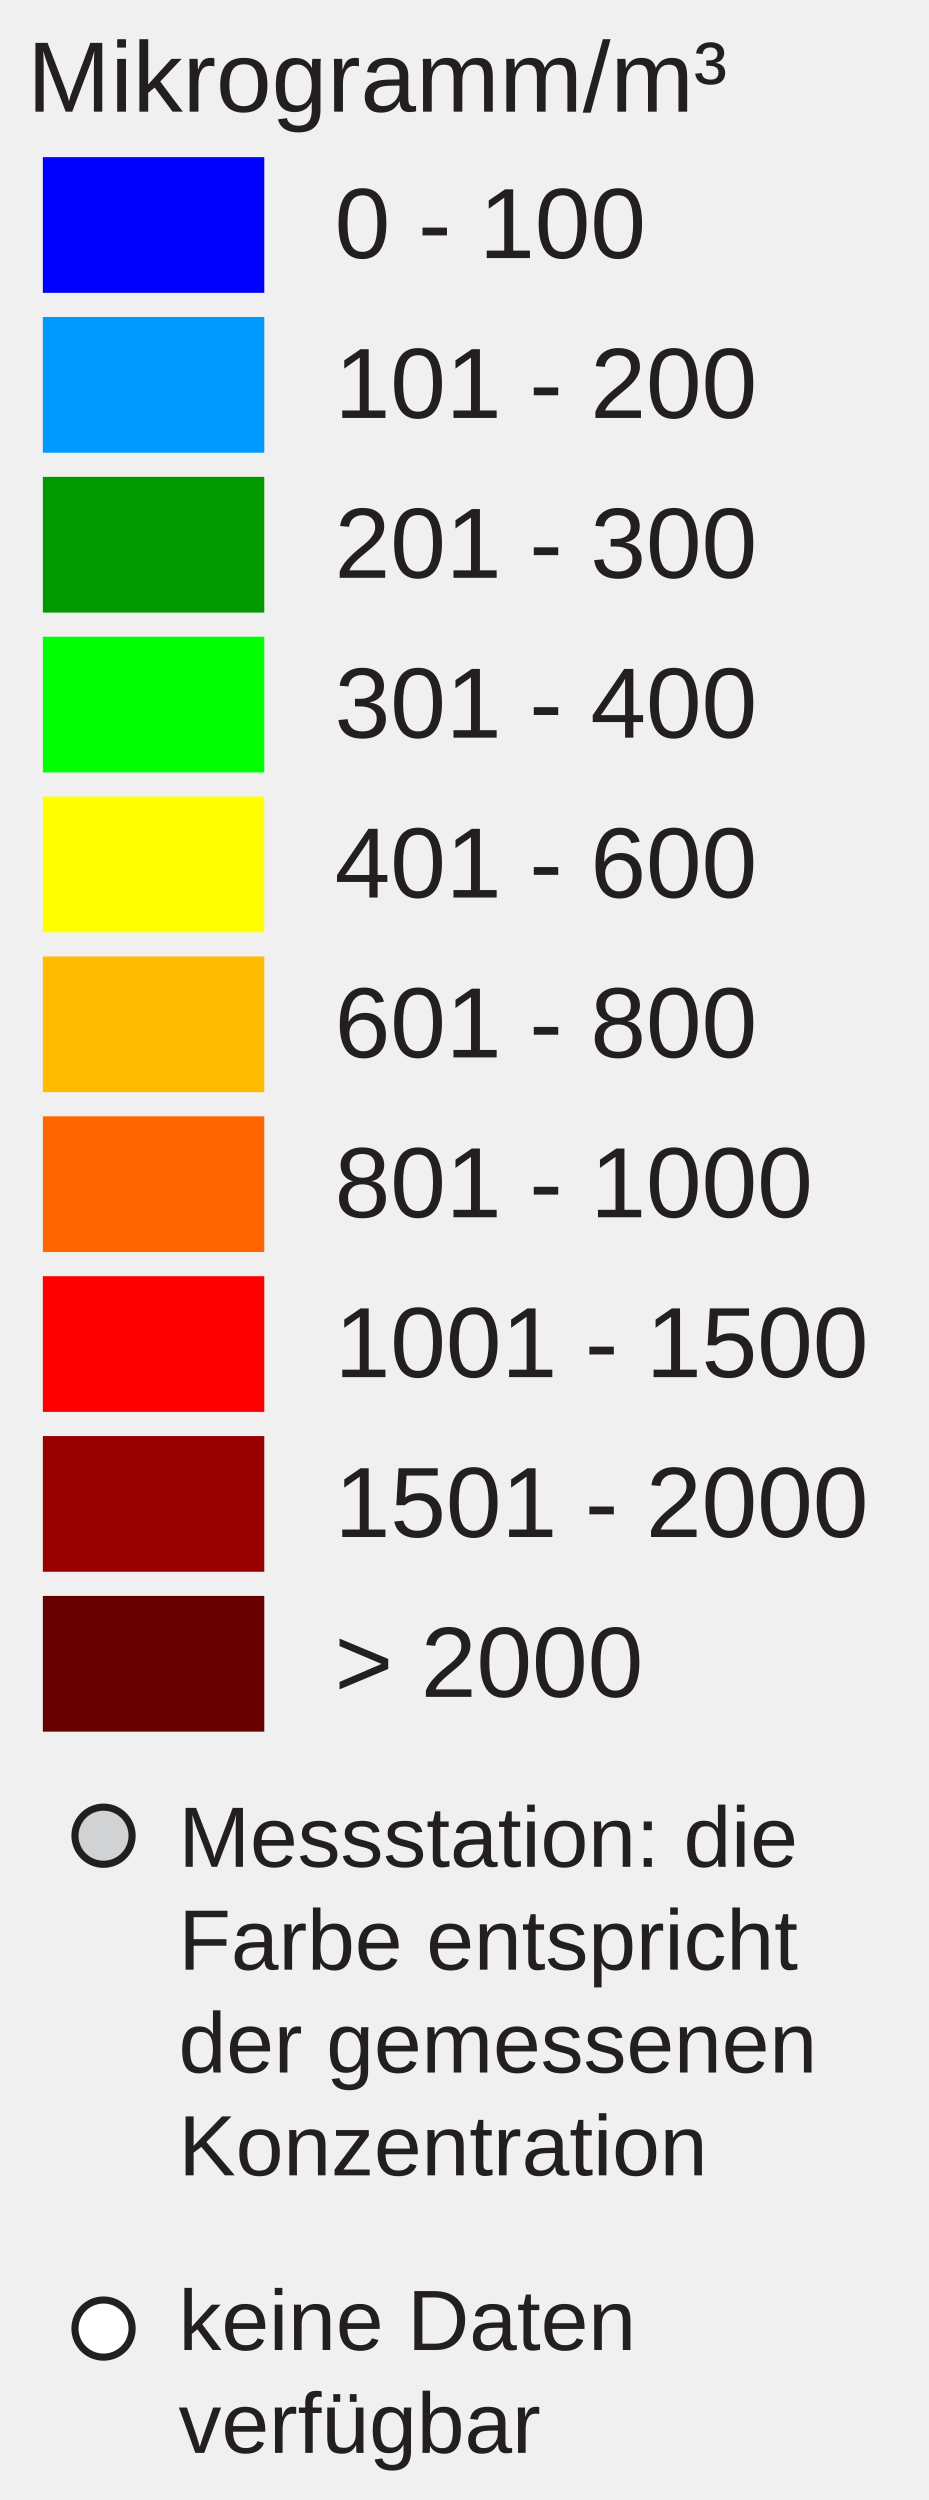
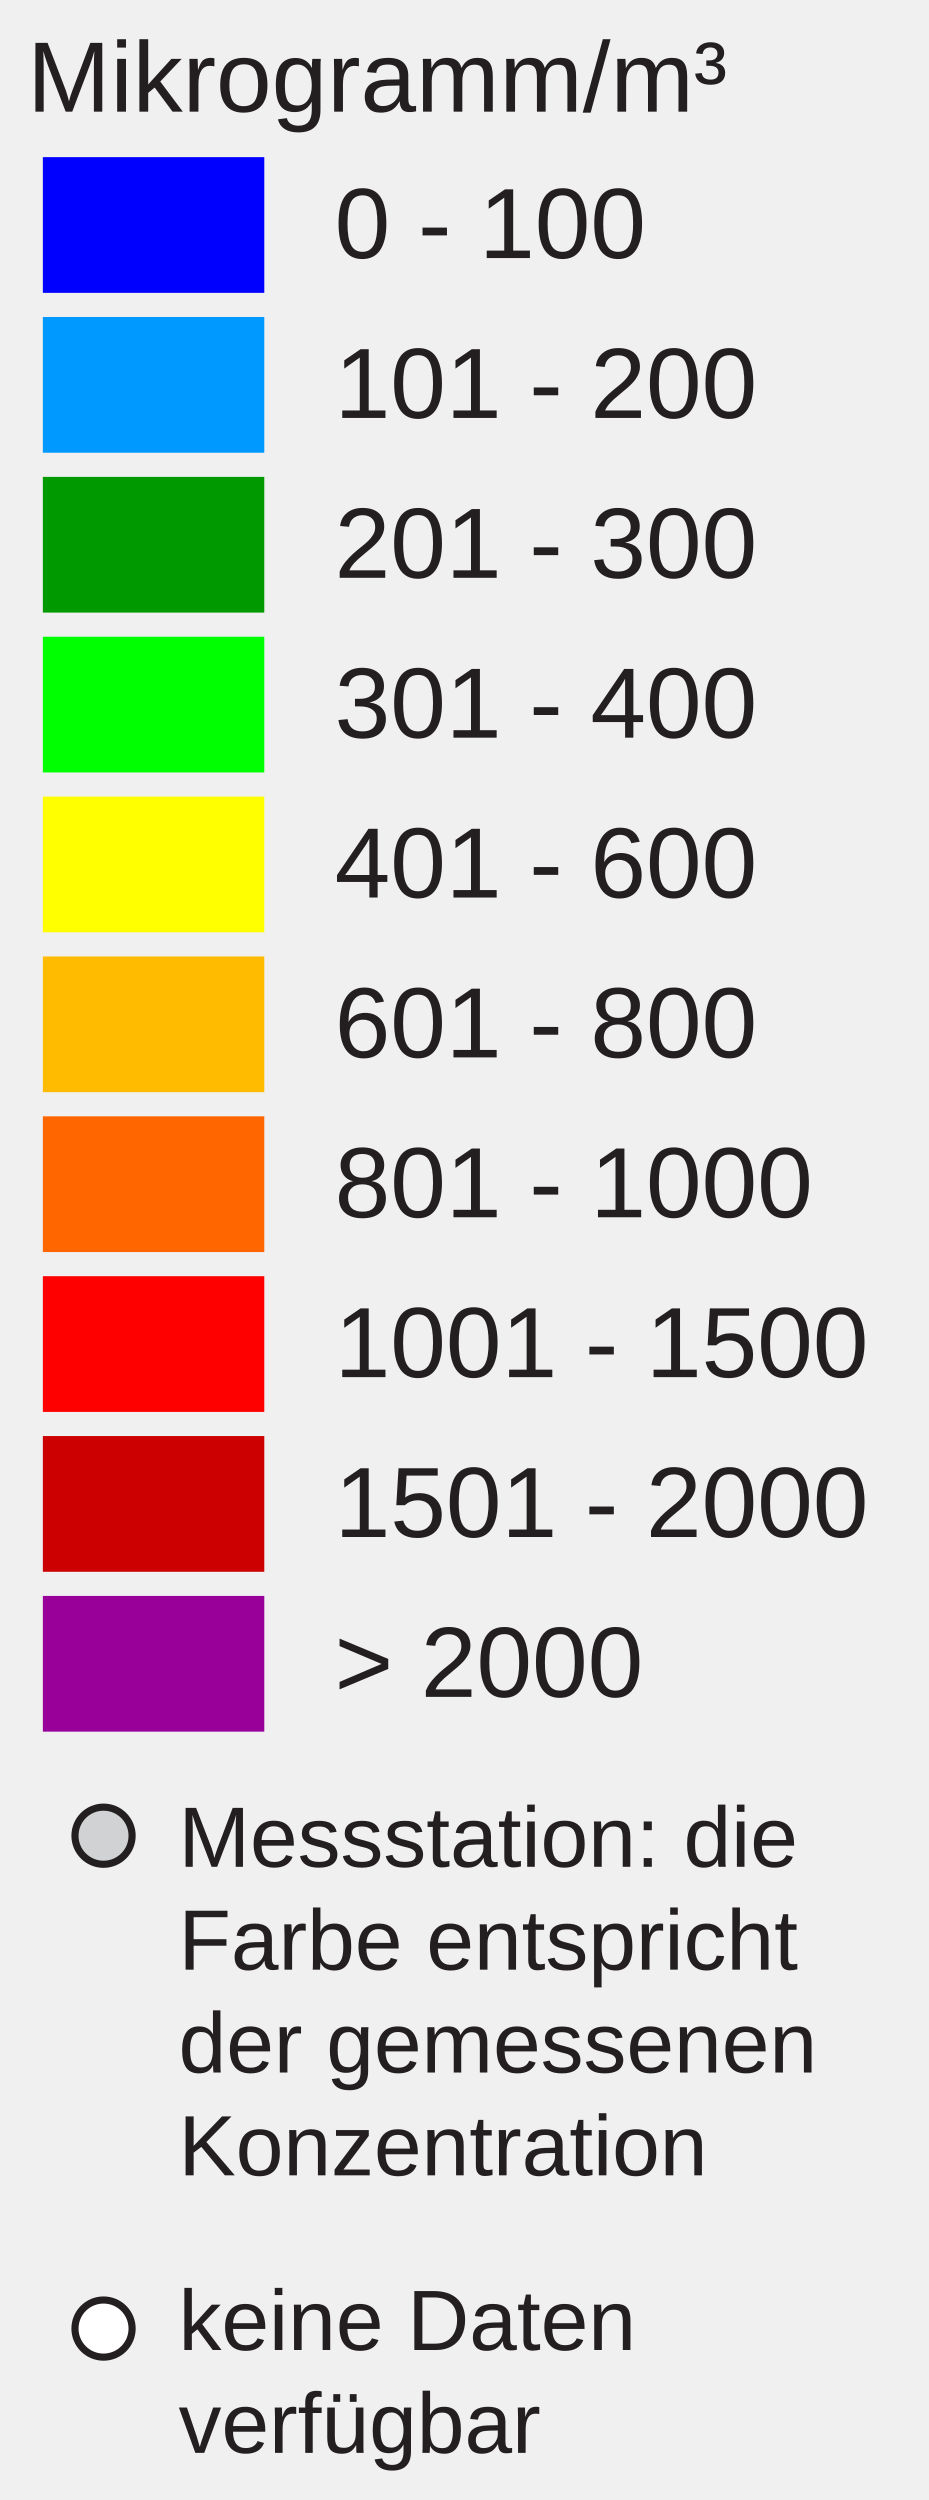
<svg xmlns="http://www.w3.org/2000/svg" version="1.1" id="Layer_1" x="0px" y="0px" width="130px" height="350px" viewBox="0 0 130 350" enable-background="new 0 0 130 350" xml:space="preserve">
  <rect x="6" y="22" fill="#0000FF" width="31" height="19" />
  <rect x="6" y="44.381" fill="#0099FF" width="31" height="19" />
  <rect x="6" y="66.762" fill="#009900" width="31" height="19" />
  <rect x="6" y="89.143" fill="#00FF00" width="31" height="19" />
  <rect x="6" y="111.524" fill="#FFFF00" width="31" height="19" />
  <rect x="6" y="133.905" fill="#FFBB00" width="31" height="19" />
  <rect x="6" y="156.286" fill="#FF6600" width="31" height="19" />
  <rect x="6" y="178.668" fill="#FF0000" width="31" height="19" />
-   <rect x="6" y="201.049" fill="#990000" width="31" height="19" />
-   <rect x="6" y="223.43" fill="#660000" width="31" height="19" />
+   <rect x="6" y="201.049" fill="#CC0000" width="31" height="19" />
+   <rect x="6" y="223.43" fill="#990099" width="31" height="19" />
  <text transform="matrix(1 0 0 1 46.853 36.1304)" fill="#231F20" font-family="Arial" font-size="14">0 - 100</text>
  <text transform="matrix(1 0 0 1 46.853 58.5112)" fill="#231F20" font-family="Arial" font-size="14">101 - 200</text>
  <text transform="matrix(1 0 0 1 46.853 80.8926)" fill="#231F20" font-family="Arial" font-size="14">201 - 300</text>
  <text transform="matrix(1 0 0 1 46.853 103.2734)" fill="#231F20" font-family="Arial" font-size="14">301 - 400</text>
  <text transform="matrix(1 0 0 1 46.853 125.6548)" fill="#231F20" font-family="Arial" font-size="14">401 - 600</text>
  <text transform="matrix(1 0 0 1 46.853 148.0352)" fill="#231F20" font-family="Arial" font-size="14">601 - 800</text>
  <text transform="matrix(1 0 0 1 46.853 170.417)" fill="#231F20" font-family="Arial" font-size="14">801 - 1000</text>
  <text transform="matrix(1 0 0 1 46.853 192.7988)" fill="#231F20" font-family="Arial" font-size="14">1001 - 1500</text>
  <text transform="matrix(1 0 0 1 46.853 215.1797)" fill="#231F20" font-family="Arial" font-size="14">1501 - 2000</text>
  <text transform="matrix(1 0 0 1 46.853 237.5605)" fill="#231F20" font-family="Arial" font-size="14">&gt; 2000</text>
  <text font-size="14" font-family="Arial" transform="translate(3.8027 15.631)" fill="#231F20">Mikrogramm/m³</text>
  <circle fill="#D0D2D3" stroke="#231F20" stroke-miterlimit="10" cx="14.495" cy="257" r="4" />
  <circle fill="#FFFFFF" stroke="#231F20" stroke-miterlimit="10" cx="14.495" cy="326" r="4" />
  <text font-size="12" font-family="Arial" transform="translate(25 261.35)" fill="#231F20">Messstation: die</text>
  <text font-size="12" font-family="Arial" transform="translate(25 275.75)" fill="#231F20">Farbe entspricht</text>
  <text font-size="12" font-family="Arial" transform="translate(25 290.15)" fill="#231F20">der gemessenen</text>
  <text font-size="12" font-family="Arial" transform="translate(25 304.55)" fill="#231F20">Konzentration</text>
  <text font-size="12" font-family="Arial" transform="translate(25 329)" fill="#231F20">keine Daten</text>
  <text font-size="12" font-family="Arial" transform="translate(25 343.4)" fill="#231F20">verfügbar</text>
</svg>
